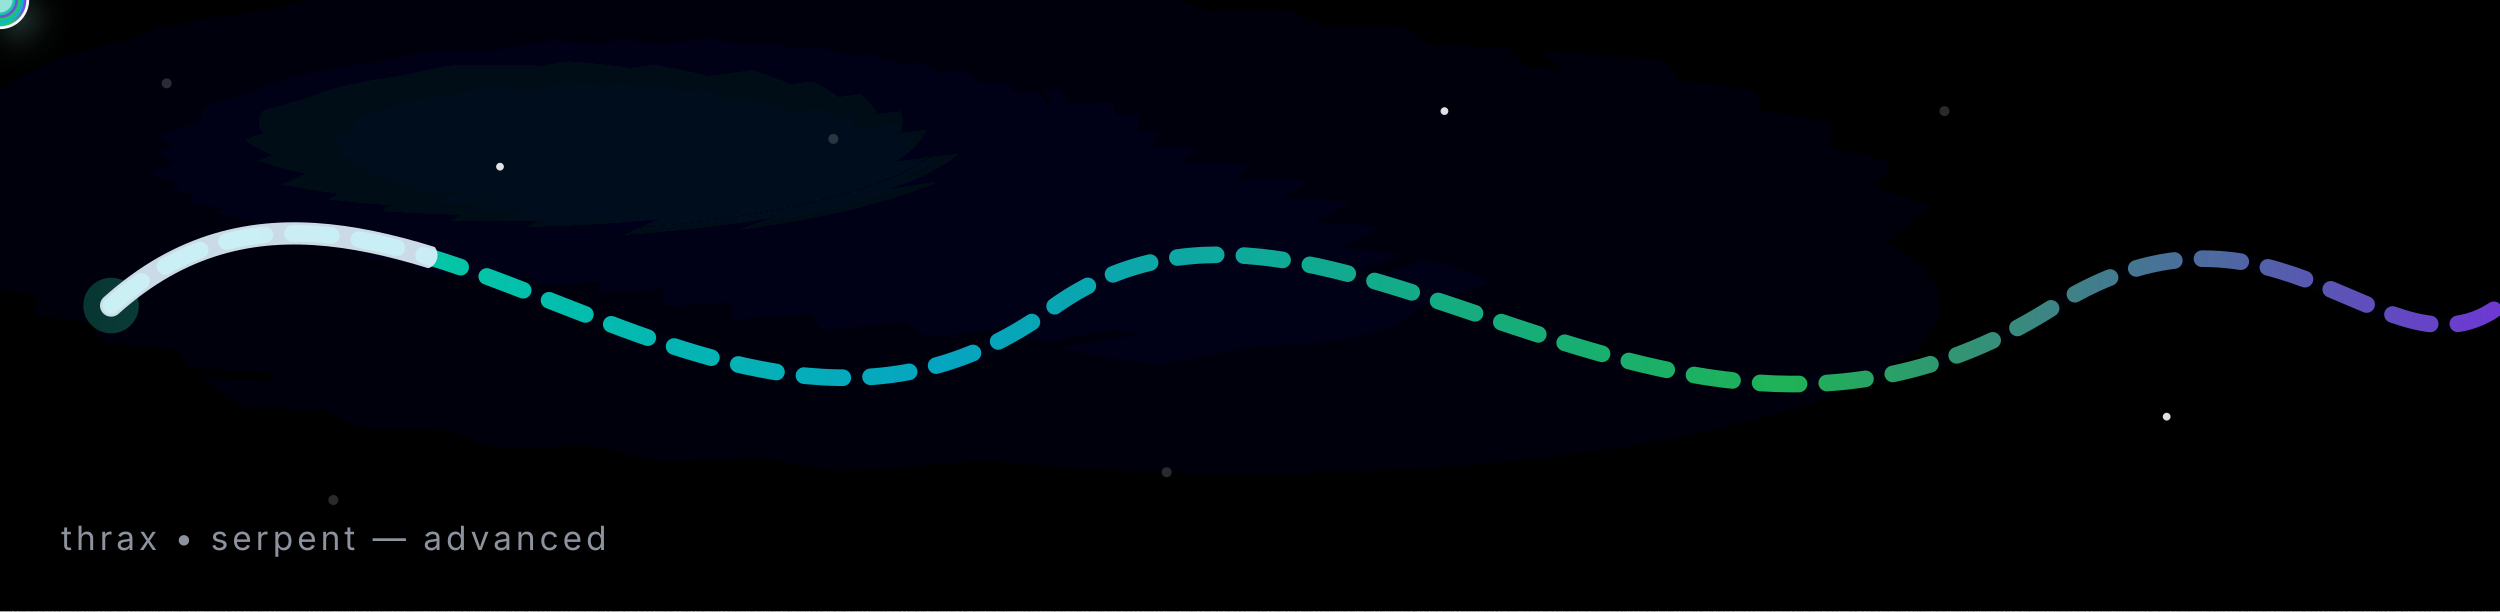
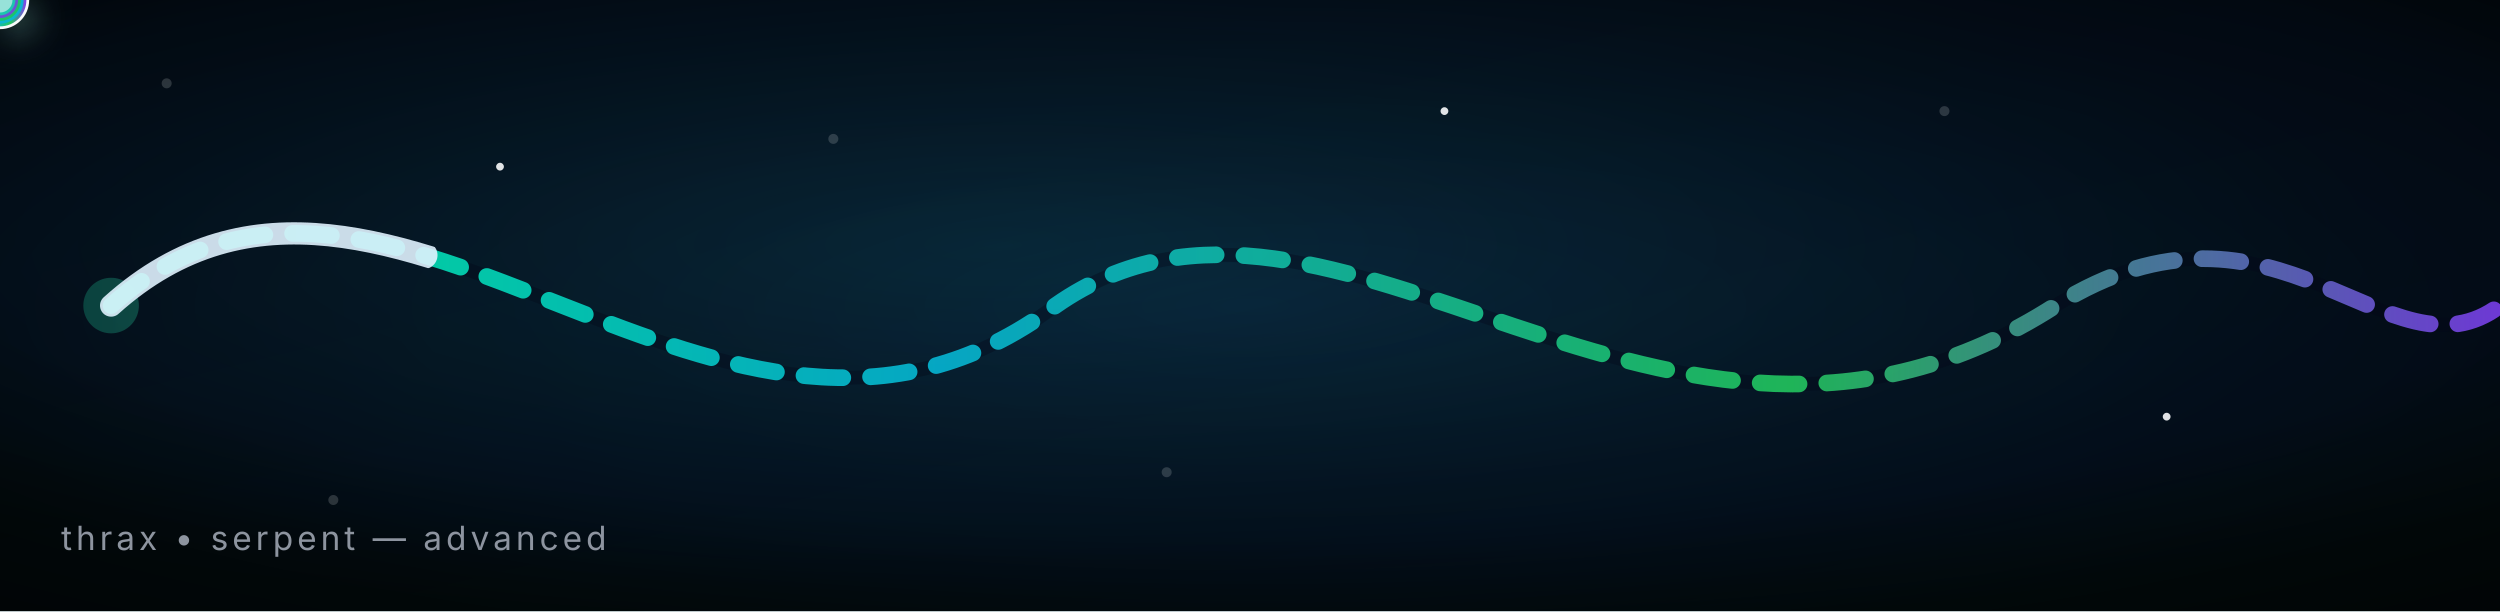
<svg xmlns="http://www.w3.org/2000/svg" viewBox="0 0 900 220" width="900" height="220" preserveAspectRatio="xMidYMid meet">
  <defs>
    <radialGradient id="bg" cx="50%" cy="35%" r="70%">
      <stop offset="0" stop-color="#020617" />
      <stop offset="0.35" stop-color="#020617" />
      <stop offset="0.75" stop-color="#020617" />
      <stop offset="1" stop-color="#000000" />
-       <animate attributeName="cx" values="50%;48%;52%;50%" dur="18s" repeatCount="indefinite" keySplines="0.4 0 0.2 1;0.4 0 0.2 1;0.4 0 0.2 1" keyTimes="0;0.33;0.66;1" calcMode="spline" />
-       <animate attributeName="cy" values="35%;37%;33%;35%" dur="22s" repeatCount="indefinite" keySplines="0.4 0 0.2 1;0.4 0 0.2 1;0.4 0 0.2 1" keyTimes="0;0.33;0.66;1" calcMode="spline" />
    </radialGradient>
+     <linearGradient id="nebula" x1="0" y1="0" x2="1" y2="1">
+       <stop offset="0%" stop-color="#0ea5e9" stop-opacity="0.12" />
+       <stop offset="50%" stop-color="#22d3ee" stop-opacity="0.18" />
+       <stop offset="100%" stop-color="#7c3aed" stop-opacity="0.12" />
+     </linearGradient>
    <radialGradient id="bgGlow" cx="20%" cy="20%" r="60%">
      <stop offset="0" stop-color="#22d3ee" stop-opacity="0.18" />
      <stop offset="0.45" stop-color="#22d3ee" stop-opacity="0.05" />
      <stop offset="1" stop-color="#22d3ee" stop-opacity="0" />
-       <animate attributeName="cx" values="20%;23%;17%;20%" dur="14s" repeatCount="indefinite" keySplines="0.4 0 0.2 1;0.4 0 0.2 1;0.4 0 0.2 1" keyTimes="0;0.33;0.66;1" calcMode="spline" />
-       <animate attributeName="cy" values="20%;18%;22%;20%" dur="16s" repeatCount="indefinite" keySplines="0.4 0 0.2 1;0.4 0 0.2 1;0.4 0 0.2 1" keyTimes="0;0.33;0.66;1" calcMode="spline" />
    </radialGradient>
    <radialGradient id="vignette" cx="50%" cy="50%" r="75%">
      <stop offset="0" stop-color="#000000" stop-opacity="0" />
      <stop offset="1" stop-color="#000000" stop-opacity="0.65" />
-       <animate attributeName="r" values="75%;78%;72%;75%" dur="20s" repeatCount="indefinite" keySplines="0.4 0 0.2 1;0.4 0 0.2 1;0.4 0 0.2 1" keyTimes="0;0.33;0.66;1" calcMode="spline" />
    </radialGradient>
    <linearGradient id="grad" x1="0" y1="0" x2="1" y2="0">
      <stop offset="0" stop-color="#00F5A0" />
      <stop offset="0.35" stop-color="#06B6D4" />
      <stop offset="0.7" stop-color="#22c55e" />
      <stop offset="1" stop-color="#7C3AED" />
    </linearGradient>
    <linearGradient id="ribbonHighlight" x1="0" y1="0" x2="1" y2="0">
      <stop offset="0" stop-color="#ffffff" stop-opacity="0.0" />
      <stop offset="0.25" stop-color="#e0f2fe" stop-opacity="0.35" />
      <stop offset="0.5" stop-color="#f9fafb" stop-opacity="0.7" />
      <stop offset="0.75" stop-color="#e0f2fe" stop-opacity="0.35" />
      <stop offset="1" stop-color="#ffffff" stop-opacity="0.0" />
    </linearGradient>
-     <path id="route" d="M40,110 C140,20 260,200 380,110 C480,40 600,200 740,110 C820,60 860,140 900,110" fill="none" stroke="none" />
+     <path id="route" d="M40,110 C140,20 260,200 380,110 C480,40 600,200 740,110 C820,60 860,140 900,110" fill="none" />
    <filter id="softGlow" x="-80%" y="-80%" width="260%" height="260%">
      <feGaussianBlur in="SourceGraphic" stdDeviation="7" result="blur" />
      <feColorMatrix in="blur" type="matrix" values="0 0 0 0 0.35                 0 0 0 0 0.93                 0 0 0 0 0.78                 0 0 0 0.9 0" result="tealGlow" />
      <feMerge>
        <feMergeNode in="tealGlow" />
        <feMergeNode in="SourceGraphic" />
      </feMerge>
    </filter>
-     <filter id="grain" x="-20%" y="-20%" width="140%" height="140%">
-       <feTurbulence type="fractalNoise" baseFrequency="1.2" numOctaves="3" stitchTiles="noStitch" result="noise" />
-       <feColorMatrix type="matrix" in="noise" values="0 0 0 0 0                 0 0 0 0 0                 0 0 0 0 0                 0 0 0 0.35 0" result="noiseAlpha" />
-       <feBlend in="SourceGraphic" in2="noiseAlpha" mode="soft-light" />
-     </filter>
    <circle id="p" r="1.8" fill="#e5e7eb" opacity="0.18" />
    <circle id="star" r="1.4" fill="#f9fafb" opacity="0.9" />
    <mask id="ribbonMask">
      <rect width="100%" height="100%" fill="black" />
      <path d="M40,110 C140,20 260,200 380,110 C480,40 600,200 740,110 C820,60 860,140 900,110" stroke="white" stroke-width="20" stroke-linecap="round" fill="none" stroke-dasharray="0 1200">
-         <animate attributeName="stroke-dasharray" values="0 1200;1200 0;0 1200" dur="8s" repeatCount="indefinite" keySplines="0.4 0 0.2 1;0.4 0 0.2 1" keyTimes="0;0.5;1" calcMode="spline" />
+         <animate attributeName="stroke-dasharray" values="0 1200;1200 0;0 1200" dur="8s" repeatCount="indefinite" />
      </path>
    </mask>
    <mask id="highlightMask">
      <rect width="100%" height="100%" fill="black" />
      <path d="M40,110 C140,20 260,200 380,110 C480,40 600,200 740,110 C820,60 860,140 900,110" stroke="white" stroke-width="10" stroke-linecap="round" fill="none" stroke-dasharray="120 1200">
-         <animate attributeName="stroke-dashoffset" from="0" to="-1320" dur="4.2s" repeatCount="indefinite" keySplines="0.4 0 0.2 1" keyTimes="0;1" calcMode="spline" />
+         <animate attributeName="stroke-dashoffset" from="0" to="-1320" dur="4.2s" repeatCount="indefinite" />
      </path>
    </mask>
  </defs>
-   <g filter="url(#grain)">
+   <g>
    <rect width="100%" height="100%" fill="url(#bg)" />
-     <rect width="100%" height="100%" fill="url(#bgGlow)" opacity="0.9" />
+     <rect width="200%" height="200%" fill="url(#nebula)" opacity="0.22">
+       <animateTransform attributeName="transform" type="translate" from="0 0" to="-300 -120" dur="28s" repeatCount="indefinite" />
+     </rect>
+     <rect width="200%" height="200%" fill="url(#bgGlow)" opacity="0.9">
+       <animateTransform attributeName="transform" type="translate" from="0 0" to="-200 -80" dur="32s" repeatCount="indefinite" />
+     </rect>
    <rect width="100%" height="100%" fill="url(#vignette)" />
  </g>
  <g>
    <use href="#p" x="60" y="30">
+       <animateMotion dur="14s" repeatCount="indefinite" path="M0,0 L840,0" />
+     </use>
+     <use href="#p" x="120" y="180">
      <animateMotion dur="18s" repeatCount="indefinite" path="M0,0 L840,0" />
    </use>
-     <use href="#p" x="120" y="180">
-       <animateMotion dur="22s" repeatCount="indefinite" path="M0,0 L840,0" />
+     <use href="#p" x="300" y="50">
+       <animateMotion dur="12s" repeatCount="indefinite" path="M0,0 L840,0" />
    </use>
-     <use href="#p" x="300" y="50">
+     <use href="#p" x="420" y="170">
      <animateMotion dur="16s" repeatCount="indefinite" path="M0,0 L840,0" />
    </use>
-     <use href="#p" x="420" y="170">
+     <use href="#p" x="700" y="40">
      <animateMotion dur="20s" repeatCount="indefinite" path="M0,0 L840,0" />
-     </use>
-     <use href="#p" x="700" y="40">
-       <animateMotion dur="24s" repeatCount="indefinite" path="M0,0 L840,0" />
    </use>
    <use href="#star" x="180" y="60">
      <animate attributeName="opacity" values="0.1;1;0.1" dur="3.4s" repeatCount="indefinite" />
    </use>
    <use href="#star" x="520" y="40">
      <animate attributeName="opacity" values="0.1;0.9;0.1" dur="4.1s" repeatCount="indefinite" />
    </use>
    <use href="#star" x="780" y="150">
      <animate attributeName="opacity" values="0.1;1;0.1" dur="3.8s" repeatCount="indefinite" />
    </use>
  </g>
  <path d="M40,110 C140,20 260,200 380,110 C480,40 600,200 740,110 C820,60 860,140 900,110" stroke="#020617" stroke-width="5" stroke-linecap="round" opacity="0.35" fill="none" />
  <g mask="url(#ribbonMask)" opacity="0.95">
    <rect width="100%" height="100%" fill="url(#grad)" opacity="0.22" />
    <rect width="100%" height="100%" fill="url(#ribbonHighlight)" opacity="0.55" />
  </g>
  <path d="M40,110 C140,20 260,200 380,110 C480,40 600,200 740,110 C820,60 860,140 900,110" stroke="url(#grad)" stroke-width="6" stroke-linecap="round" stroke-dasharray="14 10" fill="none" opacity="0.9">
    <animate attributeName="stroke-dashoffset" from="0" to="-260" dur="3.6s" repeatCount="indefinite" />
  </path>
  <g mask="url(#highlightMask)" opacity="0.9">
    <path d="M40,110 C140,20 260,200 380,110 C480,40 600,200 740,110 C820,60 860,140 900,110" stroke="#e0f2fe" stroke-width="8" stroke-linecap="round" fill="none" />
  </g>
  <g filter="url(#softGlow)">
    <circle r="10.5" fill="#f9fafb">
      <animateMotion dur="3.6s" repeatCount="indefinite" rotate="auto">
        <mpath href="#route" />
      </animateMotion>
    </circle>
    <circle r="9.5" fill="url(#grad)" opacity="0.98">
      <animateMotion dur="3.6s" begin="-0.18s" repeatCount="indefinite" rotate="auto">
        <mpath href="#route" />
      </animateMotion>
    </circle>
    <circle r="8.5" fill="#06B6D4" opacity="0.92">
      <animateMotion dur="3.6s" begin="-0.36s" repeatCount="indefinite" rotate="auto">
        <mpath href="#route" />
      </animateMotion>
    </circle>
    <circle r="7.5" fill="#22c55e" opacity="0.88">
      <animateMotion dur="3.6s" begin="-0.54s" repeatCount="indefinite" rotate="auto">
        <mpath href="#route" />
      </animateMotion>
    </circle>
    <circle r="6.5" fill="#7C3AED" opacity="0.8">
      <animateMotion dur="3.6s" begin="-0.72s" repeatCount="indefinite" rotate="auto">
        <mpath href="#route" />
      </animateMotion>
    </circle>
    <circle r="5.5" fill="#00F5A0" opacity="0.7">
      <animateMotion dur="3.6s" begin="-0.9s" repeatCount="indefinite" rotate="auto">
        <mpath href="#route" />
      </animateMotion>
    </circle>
    <circle r="4.5" fill="#f9fafb" opacity="0.55">
      <animateMotion dur="3.6s" begin="-1.08s" repeatCount="indefinite" rotate="auto">
        <mpath href="#route" />
      </animateMotion>
    </circle>
  </g>
  <text x="22" y="198" font-family="system-ui, -apple-system, BlinkMacSystemFont, 'SF Pro Text', 'Segoe UI', sans-serif" font-size="12" letter-spacing="0.12em" fill="#9CA3AF" opacity="0.9">
    thrax • serpent — advanced
  </text>
</svg>
